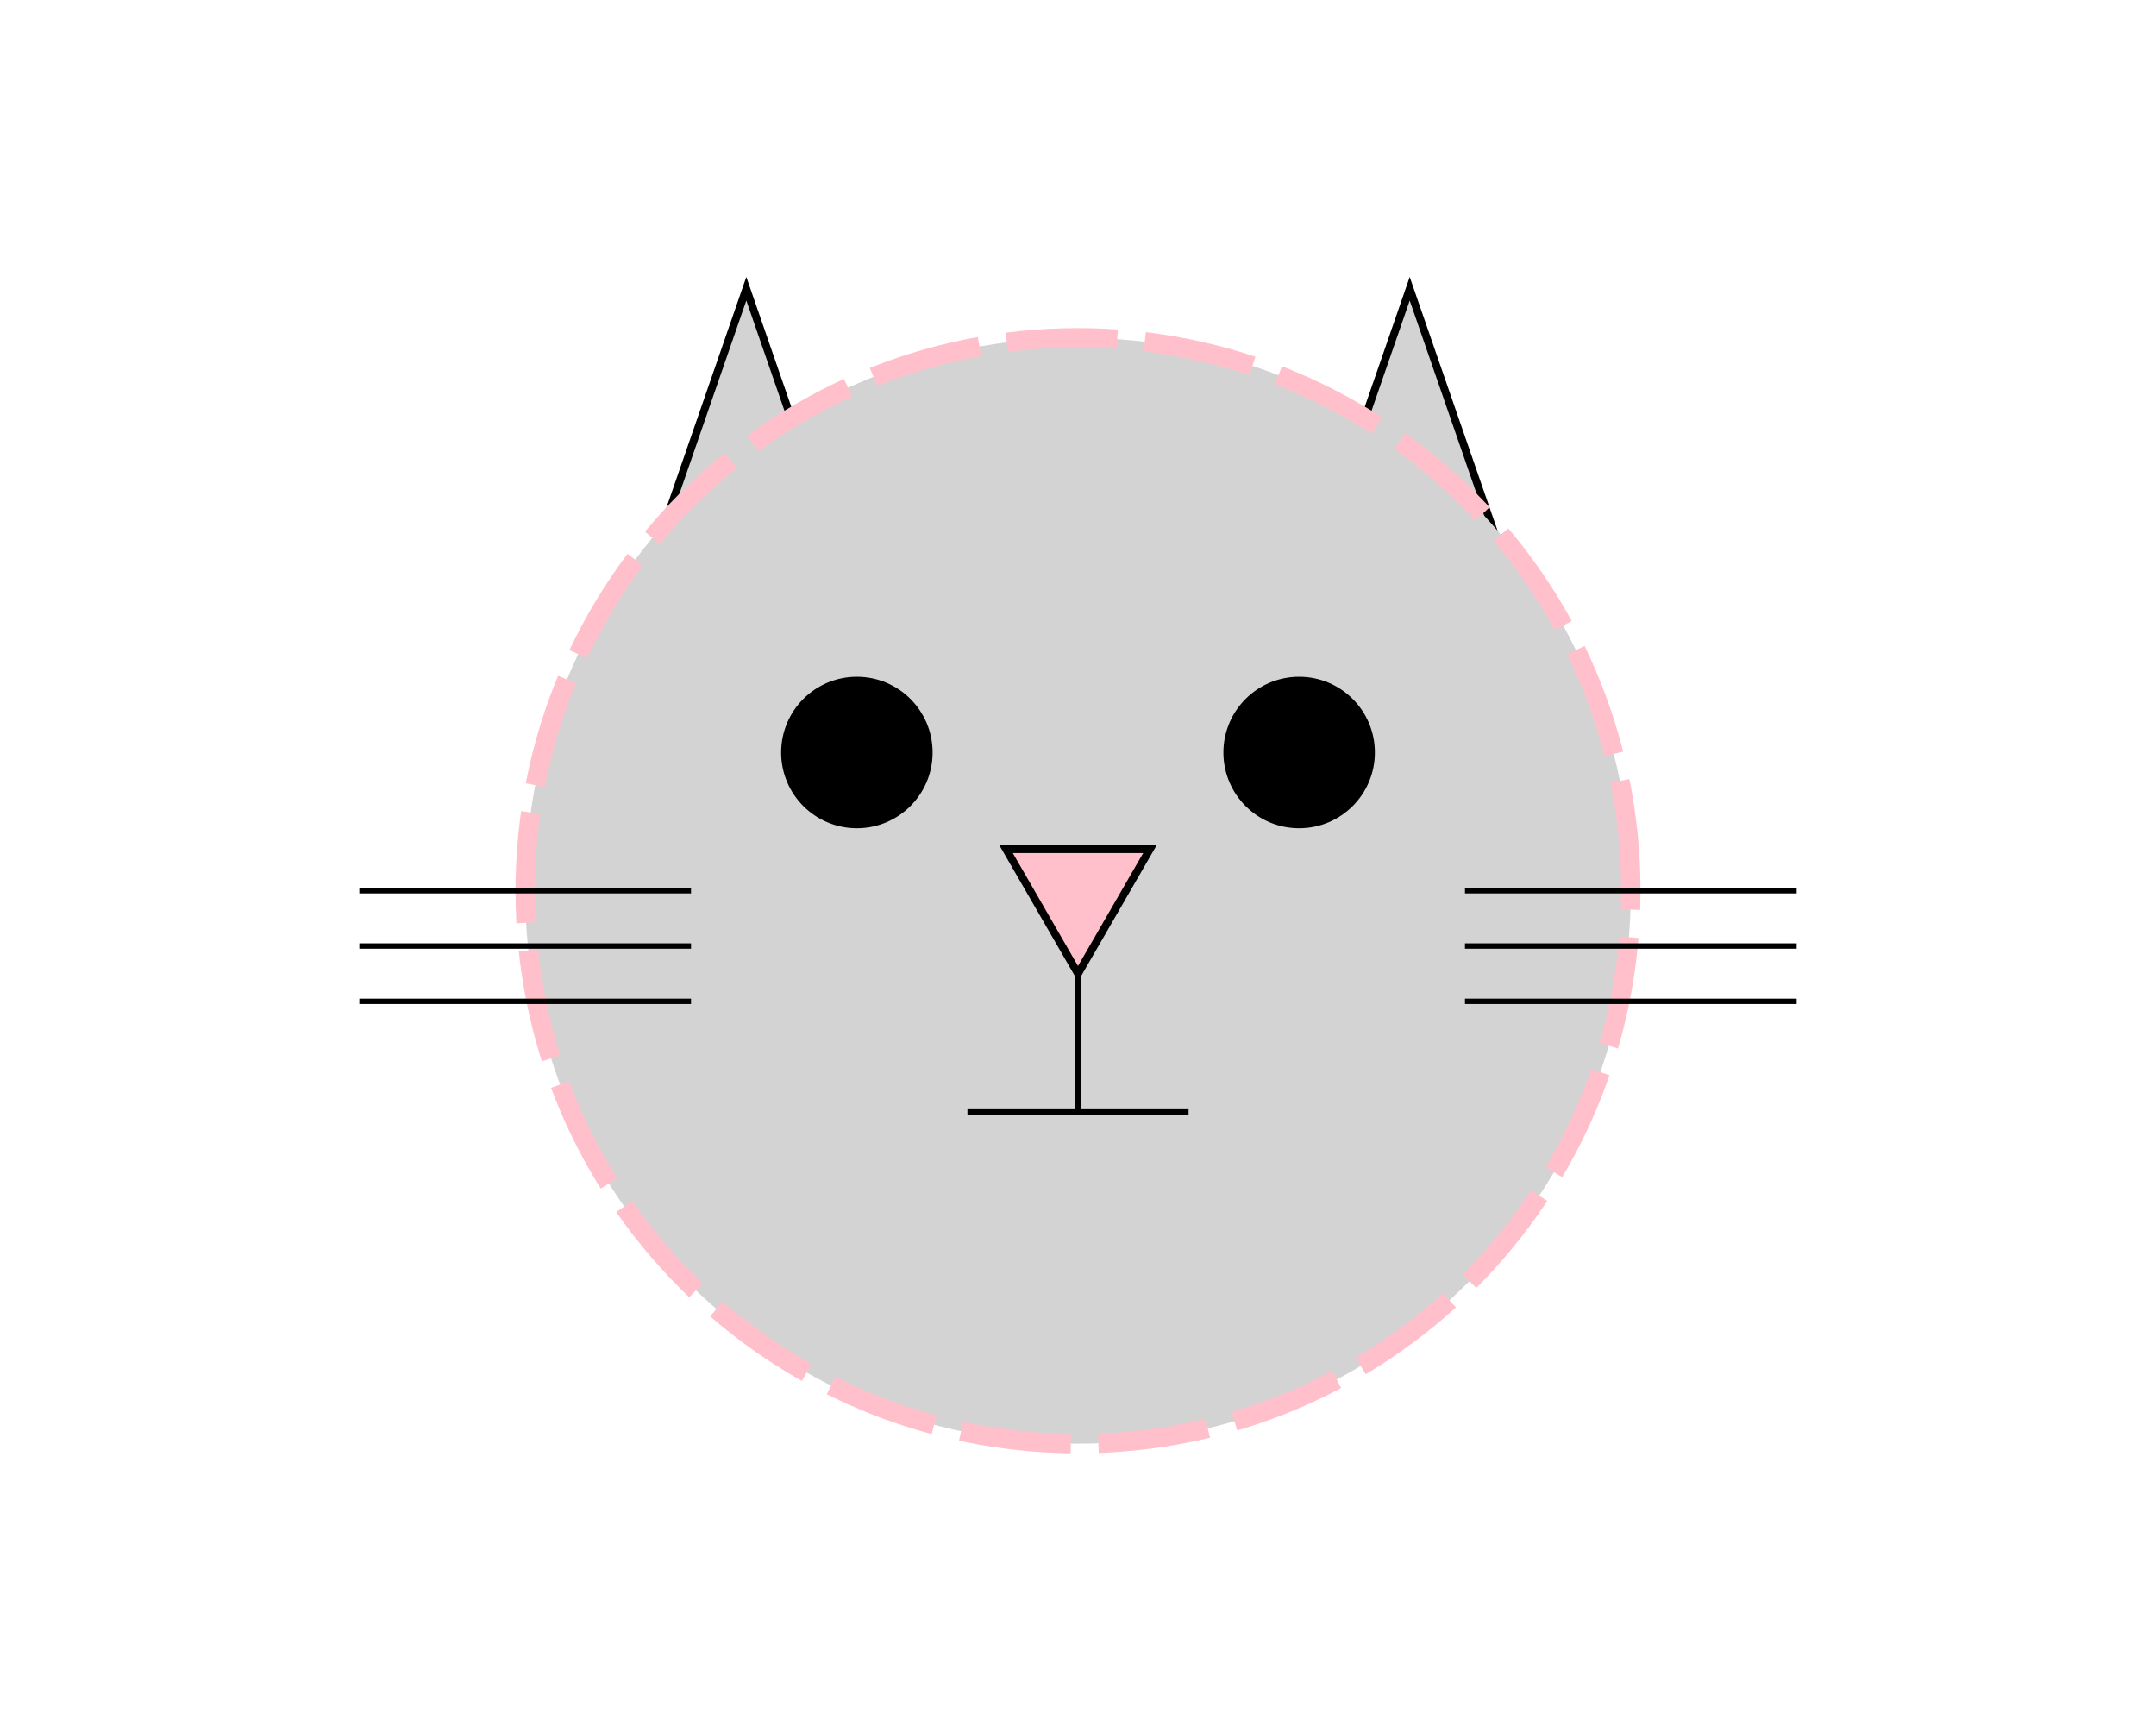
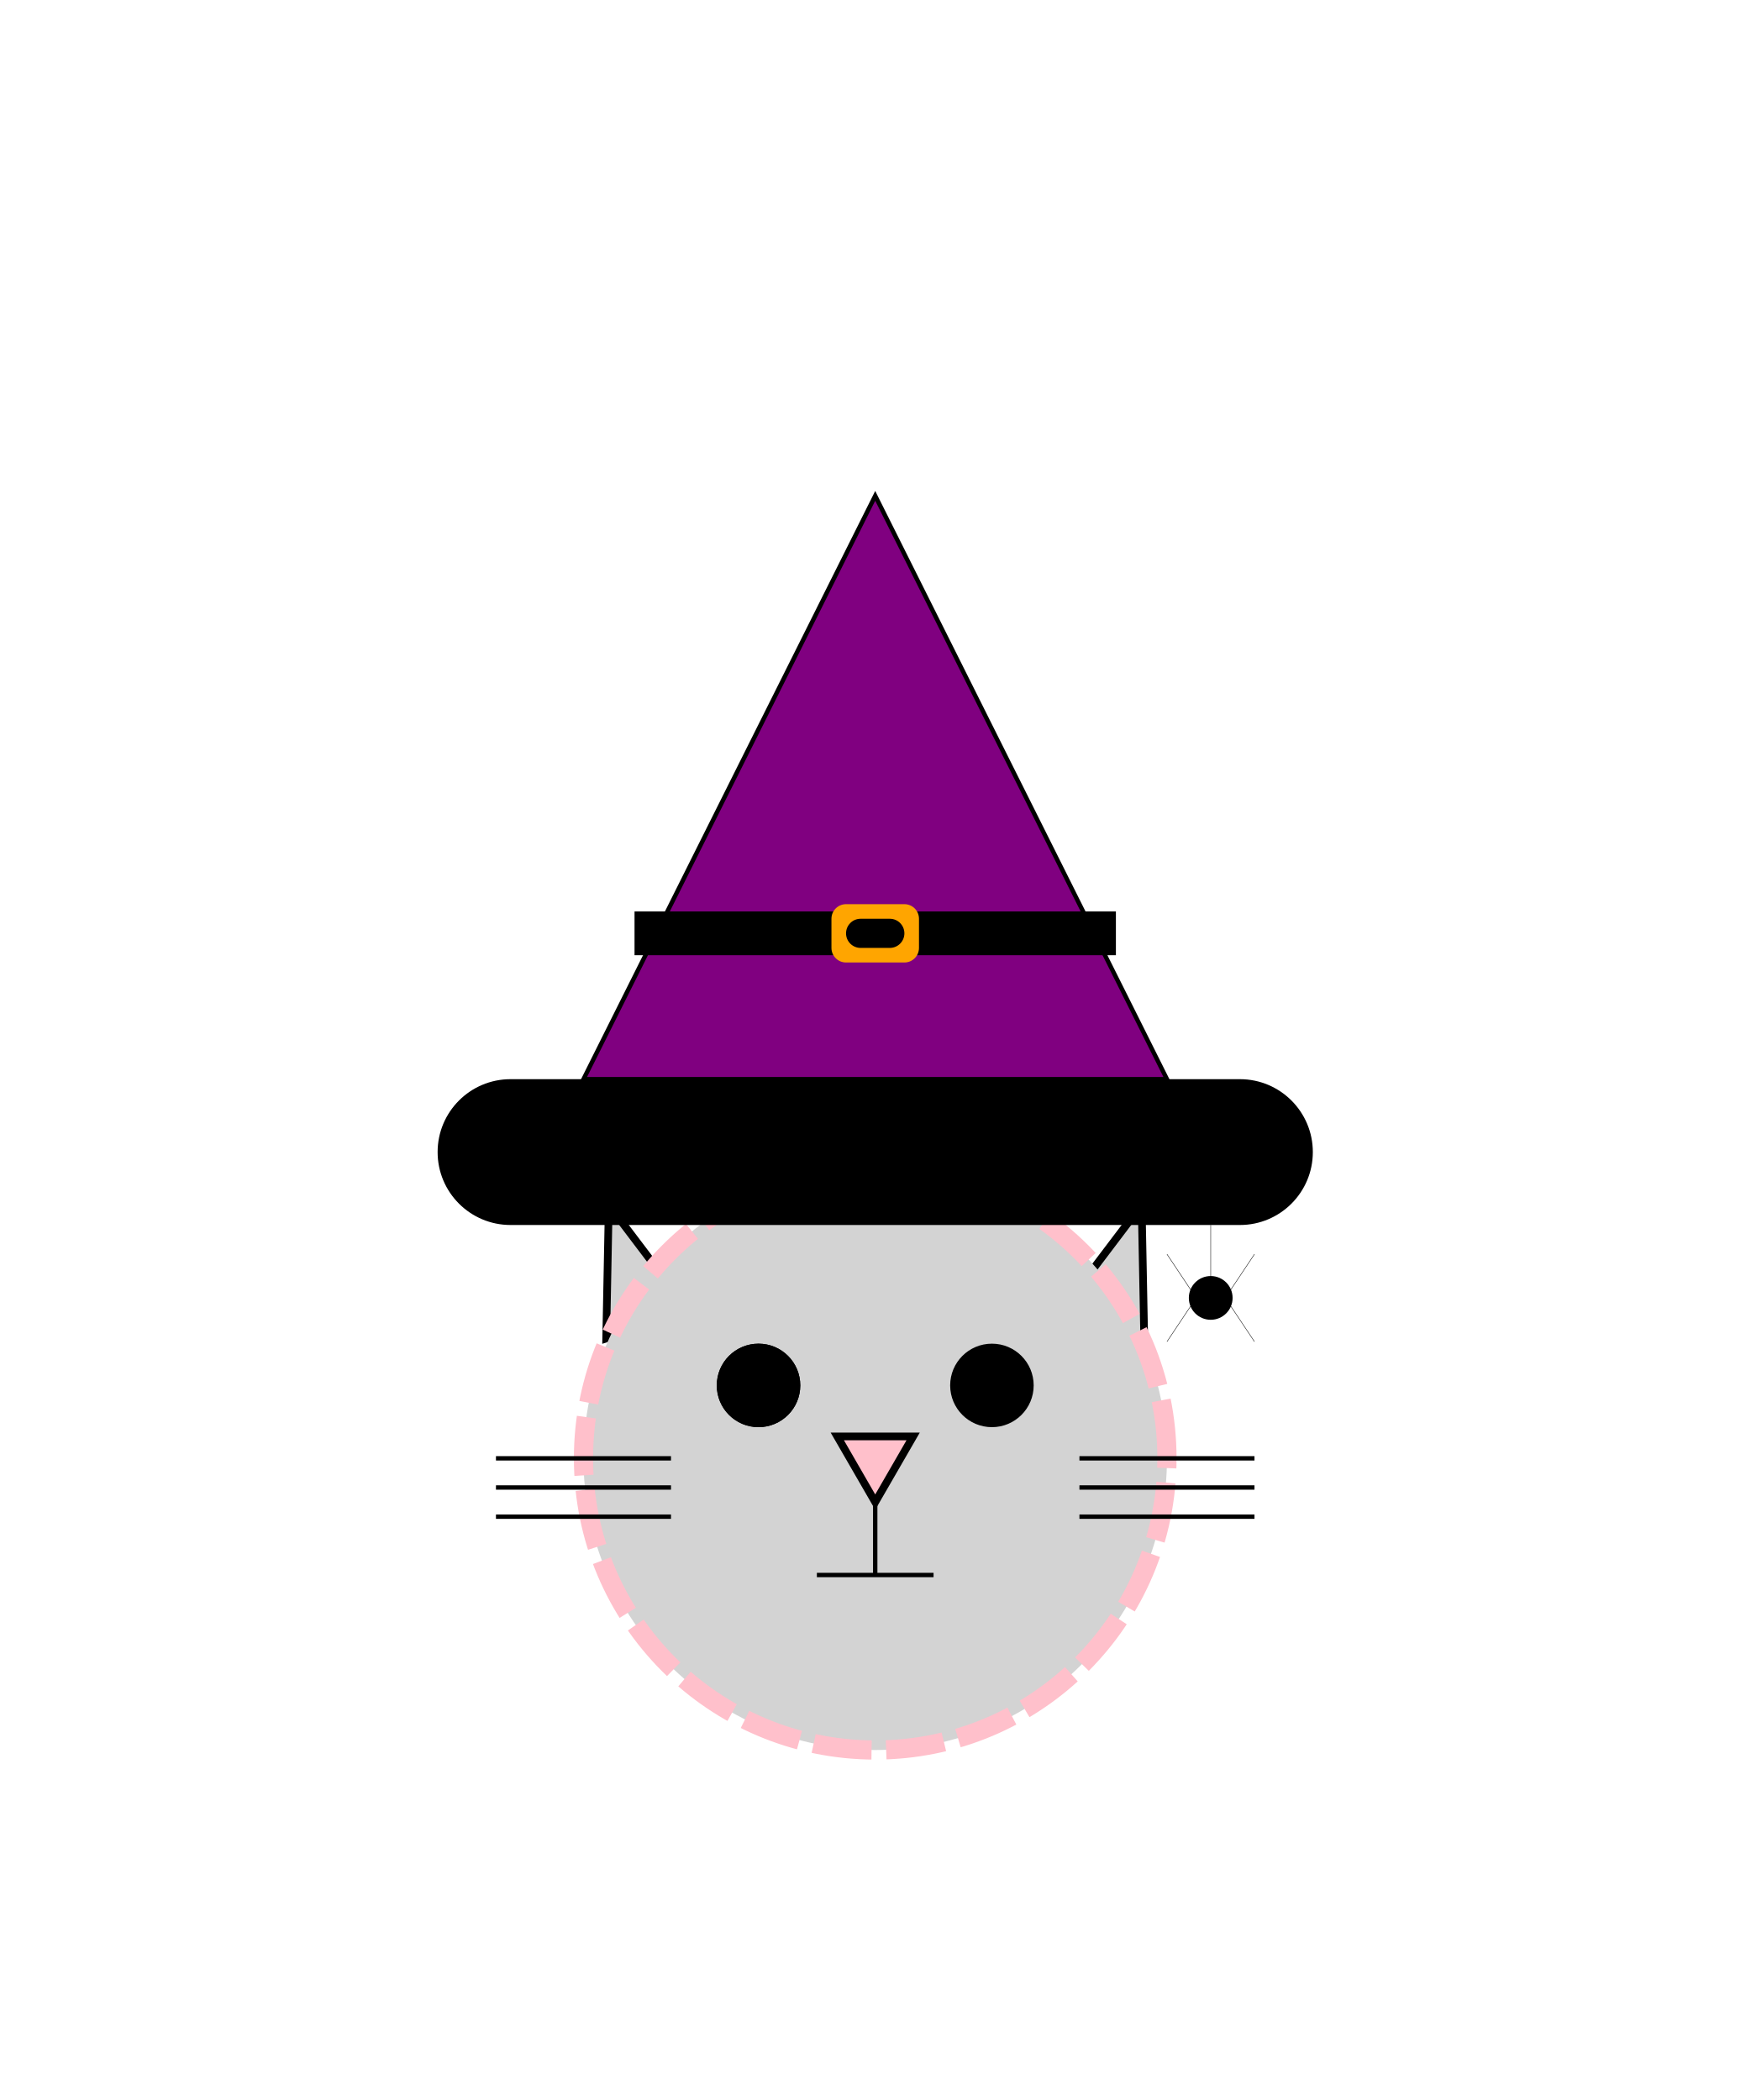
- <svg xmlns="http://www.w3.org/2000/svg" font-size="1" stroke="rgb(0,0,0)" width="200" viewBox="0.0 0.0 200.0 160.667" version="1.1" stroke-opacity="1" height="160.667">
+ <svg xmlns="http://www.w3.org/2000/svg" font-size="1" stroke="rgb(0,0,0)" width="200" viewBox="0.0 0.0 200.0 240.0" version="1.1" stroke-opacity="1" height="240">
  <defs />
-   <g stroke="rgb(0,0,0)" fill="rgb(211,211,211)" stroke-miterlimit="10.0" stroke-linecap="butt" stroke-linejoin="miter" stroke-opacity="1.0" stroke-width="0.717" fill-opacity="1.0">
-     <path d="M 138.462,48.984 l -7.692,-22.206 l -7.692,22.206 Z" />
+   <g stroke="rgb(0,0,0)" fill="rgb(211,211,211)" stroke-miterlimit="10.0" stroke-linecap="butt" stroke-linejoin="miter" stroke-opacity="1.0" stroke-width="0.876" fill-opacity="1.0">
+     <path d="M 130.736,152.972 l -0.295,-15.272 l -9.216,12.182 Z" />
  </g>
-   <g stroke="rgb(0,0,0)" fill="rgb(211,211,211)" stroke-miterlimit="10.0" stroke-linecap="butt" stroke-linejoin="miter" stroke-opacity="1.0" stroke-width="0.717" fill-opacity="1.0">
-     <path d="M 76.923,48.984 l -7.692,-22.206 l -7.692,22.206 Z" />
+   <g stroke="rgb(0,0,0)" fill="rgb(211,211,211)" stroke-miterlimit="10.0" stroke-linecap="butt" stroke-linejoin="miter" stroke-opacity="1.0" stroke-width="0.876" fill-opacity="1.0">
+     <path d="M 78.774,149.882 l -9.216,-12.182 l -0.295,15.272 Z" />
  </g>
-   <g stroke="rgb(255,192,203)" stroke-dashoffset="0.0" fill="rgb(211,211,211)" stroke-miterlimit="10.0" stroke-dasharray="10.256,2.564" stroke-linecap="butt" stroke-linejoin="miter" stroke-opacity="1.0" stroke-width="1.793" fill-opacity="1.0">
-     <path d="M 151.282,82.607 c 0,-28.322 -22.96,-51.282 -51.282 -51.282c -28.322,-0 -51.282,22.96 -51.282 51.282c -0,28.322 22.96,51.282 51.282 51.282c 28.322,0 51.282,-22.96 51.282 -51.282Z" />
+   <g stroke="rgb(255,192,203)" stroke-dashoffset="0.0" fill="rgb(211,211,211)" stroke-miterlimit="10.0" stroke-dasharray="6.667,1.667" stroke-linecap="butt" stroke-linejoin="miter" stroke-opacity="1.0" stroke-width="2.191" fill-opacity="1.0">
+     <path d="M 133.333,166.667 c 0,-18.41 -14.924,-33.333 -33.333 -33.333c -18.41,-0 -33.333,14.924 -33.333 33.333c -0,18.41 14.924,33.333 33.333 33.333c 18.41,0 33.333,-14.924 33.333 -33.333Z" />
  </g>
  <g stroke="rgb(0,0,0)" fill="rgb(0,0,0)" stroke-miterlimit="10.0" stroke-linecap="butt" stroke-linejoin="miter" stroke-opacity="1.0" stroke-width="0.5" fill-opacity="0.0">
-     <path d="M 135.897,92.864 h 30.769 " />
+     <path d="M 123.333,173.333 h 20 " />
  </g>
  <g stroke="rgb(0,0,0)" fill="rgb(0,0,0)" stroke-miterlimit="10.0" stroke-linecap="butt" stroke-linejoin="miter" stroke-opacity="1.0" stroke-width="0.5" fill-opacity="0.0">
-     <path d="M 33.333,92.864 h 30.769 " />
+     <path d="M 56.667,173.333 h 20 " />
  </g>
  <g stroke="rgb(0,0,0)" fill="rgb(0,0,0)" stroke-miterlimit="10.0" stroke-linecap="butt" stroke-linejoin="miter" stroke-opacity="1.0" stroke-width="0.5" fill-opacity="0.0">
-     <path d="M 135.897,87.736 h 30.769 " />
+     <path d="M 123.333,170 h 20 " />
  </g>
  <g stroke="rgb(0,0,0)" fill="rgb(0,0,0)" stroke-miterlimit="10.0" stroke-linecap="butt" stroke-linejoin="miter" stroke-opacity="1.0" stroke-width="0.5" fill-opacity="0.0">
-     <path d="M 33.333,87.736 h 30.769 " />
+     <path d="M 56.667,170 h 20 " />
  </g>
  <g stroke="rgb(0,0,0)" fill="rgb(0,0,0)" stroke-miterlimit="10.0" stroke-linecap="butt" stroke-linejoin="miter" stroke-opacity="1.0" stroke-width="0.5" fill-opacity="0.0">
-     <path d="M 135.897,82.607 h 30.769 " />
+     <path d="M 123.333,166.667 h 20 " />
  </g>
  <g stroke="rgb(0,0,0)" fill="rgb(0,0,0)" stroke-miterlimit="10.0" stroke-linecap="butt" stroke-linejoin="miter" stroke-opacity="1.0" stroke-width="0.5" fill-opacity="0.0">
-     <path d="M 33.333,82.607 h 30.769 " />
+     <path d="M 56.667,166.667 h 20 " />
  </g>
  <g stroke="rgb(0,0,0)" fill="rgb(0,0,0)" stroke-miterlimit="10.0" stroke-linecap="butt" stroke-linejoin="miter" stroke-opacity="1.0" stroke-width="0.5" fill-opacity="0.0">
-     <path d="M 89.744,103.12 h 20.513 " />
+     <path d="M 93.333,180 h 13.333 " />
  </g>
  <g stroke="rgb(0,0,0)" fill="rgb(0,0,0)" stroke-miterlimit="10.0" stroke-linecap="butt" stroke-linejoin="miter" stroke-opacity="1.0" stroke-width="0.5" fill-opacity="0.0">
-     <path d="M 100,82.607 v 20.513 " />
+     <path d="M 100,166.667 v 13.333 " />
  </g>
-   <g stroke="rgb(0,0,0)" fill="rgb(255,192,203)" stroke-miterlimit="10.0" stroke-linecap="butt" stroke-linejoin="miter" stroke-opacity="1.0" stroke-width="0.717" fill-opacity="1.0">
-     <path d="M 93.333,78.758 l 6.667,11.547 l 6.667,-11.547 Z" />
+   <g stroke="rgb(0,0,0)" fill="rgb(255,192,203)" stroke-miterlimit="10.0" stroke-linecap="butt" stroke-linejoin="miter" stroke-opacity="1.0" stroke-width="0.876" fill-opacity="1.0">
+     <path d="M 95.667,164.165 l 4.333,7.506 l 4.333,-7.506 Z" />
  </g>
-   <g stroke="rgb(0,0,0)" fill="rgb(0,0,0)" stroke-miterlimit="10.0" stroke-linecap="butt" stroke-linejoin="miter" stroke-opacity="1.0" stroke-width="0.717" fill-opacity="1.0">
-     <path d="M 127.18,69.787 c 0,-3.682 -2.985,-6.667 -6.667 -6.667c -3.682,-0 -6.667,2.985 -6.667 6.667c -0,3.682 2.985,6.667 6.667 6.667c 3.682,0 6.667,-2.985 6.667 -6.667Z" />
+   <g stroke="rgb(0,0,0)" fill="rgb(0,0,0)" stroke-miterlimit="10.0" stroke-linecap="butt" stroke-linejoin="miter" stroke-opacity="1.0" stroke-width="0.876" fill-opacity="1.0">
+     <path d="M 117.667,158.333 c 0,-2.393 -1.94,-4.333 -4.333 -4.333c -2.393,-0 -4.333,1.94 -4.333 4.333c -0,2.393 1.94,4.333 4.333 4.333c 2.393,0 4.333,-1.94 4.333 -4.333Z" />
  </g>
-   <g stroke="rgb(0,0,0)" fill="rgb(0,0,0)" stroke-miterlimit="10.0" stroke-linecap="butt" stroke-linejoin="miter" stroke-opacity="1.0" stroke-width="0.717" fill-opacity="1.0">
-     <path d="M 86.154,69.787 c 0,-3.682 -2.985,-6.667 -6.667 -6.667c -3.682,-0 -6.667,2.985 -6.667 6.667c -0,3.682 2.985,6.667 6.667 6.667c 3.682,0 6.667,-2.985 6.667 -6.667Z" />
+   <g stroke="rgb(0,0,0)" fill="rgb(0,0,0)" stroke-miterlimit="10.0" stroke-linecap="butt" stroke-linejoin="miter" stroke-opacity="1.0" stroke-width="0.876" fill-opacity="1.0">
+     <path d="M 91,158.333 c 0,-2.393 -1.94,-4.333 -4.333 -4.333c -2.393,-0 -4.333,1.94 -4.333 4.333c -0,2.393 1.94,4.333 4.333 4.333c 2.393,0 4.333,-1.94 4.333 -4.333Z" />
+   </g>
+   <g stroke="rgb(0,0,0)" fill="rgb(0,0,0)" stroke-miterlimit="10.0" stroke-linecap="butt" stroke-linejoin="miter" stroke-opacity="1.0" stroke-width="0.876" fill-opacity="1.0">
+     <path d="M 91,158.333 c 0,-2.393 -1.94,-4.333 -4.333 -4.333c -2.393,-0 -4.333,1.94 -4.333 4.333c -0,2.393 1.94,4.333 4.333 4.333c 2.393,0 4.333,-1.94 4.333 -4.333Z" />
+   </g>
+   <g stroke="rgb(0,0,0)" fill="rgb(0,0,0)" stroke-miterlimit="10.0" stroke-linecap="butt" stroke-linejoin="miter" stroke-opacity="1.0" stroke-width="5.0e-2" fill-opacity="0.0">
+     <path d="M 138.333,140 v 8.333 " />
+   </g>
+   <g stroke="rgb(0,0,0)" fill="rgb(0,0,0)" stroke-miterlimit="10.0" stroke-linecap="butt" stroke-linejoin="miter" stroke-opacity="1.0" stroke-width="5.0e-2" fill-opacity="0.0">
+     <path d="M 140,148.333 l 3.333,-5 " />
+   </g>
+   <g stroke="rgb(0,0,0)" fill="rgb(0,0,0)" stroke-miterlimit="10.0" stroke-linecap="butt" stroke-linejoin="miter" stroke-opacity="1.0" stroke-width="5.0e-2" fill-opacity="0.0">
+     <path d="M 136.667,148.333 l -3.333,-5 " />
+   </g>
+   <g stroke="rgb(0,0,0)" fill="rgb(0,0,0)" stroke-miterlimit="10.0" stroke-linecap="butt" stroke-linejoin="miter" stroke-opacity="1.0" stroke-width="5.0e-2" fill-opacity="0.0">
+     <path d="M 140,148.333 l 3.333,5 " />
+   </g>
+   <g stroke="rgb(0,0,0)" fill="rgb(0,0,0)" stroke-miterlimit="10.0" stroke-linecap="butt" stroke-linejoin="miter" stroke-opacity="1.0" stroke-width="5.0e-2" fill-opacity="0.0">
+     <path d="M 136.667,148.333 l -3.333,5 " />
+   </g>
+   <g stroke="rgb(0,0,0)" fill="rgb(0,0,0)" stroke-miterlimit="10.0" stroke-linecap="butt" stroke-linejoin="miter" stroke-opacity="1.0" stroke-width="0.0" fill-opacity="1.0">
+     <path d="M 140.833,148.333 c 0,-1.381 -1.119,-2.5 -2.5 -2.5c -1.381,-0 -2.5,1.119 -2.5 2.5c -0,1.381 1.119,2.5 2.5 2.5c 1.381,0 2.5,-1.119 2.5 -2.5Z" />
+   </g>
+   <g stroke="rgb(0,0,0)" fill="rgb(128,0,128)" stroke-miterlimit="10.0" stroke-linecap="butt" stroke-linejoin="miter" stroke-opacity="1.0" stroke-width="0.5" fill-opacity="1.0">
+     <path d="M 100,56.667 l -33.333,66.667 h 66.667 Z" />
+   </g>
+   <g stroke="rgb(0,0,0)" fill="rgb(255,255,0)" stroke-miterlimit="10.0" stroke-linecap="butt" stroke-linejoin="miter" stroke-opacity="1.0" stroke-width="0.5" fill-opacity="1.0">
+     <path d="M 146.478,131.667 l -7.217,-4.167 v 8.333 Z" />
+   </g>
+   <g stroke="rgb(0,0,0)" fill="rgb(255,255,0)" stroke-miterlimit="10.0" stroke-linecap="butt" stroke-linejoin="miter" stroke-opacity="1.0" stroke-width="0.5" fill-opacity="1.0">
+     <path d="M 129.811,131.667 l -7.217,-4.167 v 8.333 Z" />
+   </g>
+   <g stroke="rgb(0,0,0)" fill="rgb(255,255,0)" stroke-miterlimit="10.0" stroke-linecap="butt" stroke-linejoin="miter" stroke-opacity="1.0" stroke-width="0.5" fill-opacity="1.0">
+     <path d="M 113.145,131.667 l -7.217,-4.167 v 8.333 Z" />
+   </g>
+   <g stroke="rgb(0,0,0)" fill="rgb(255,255,0)" stroke-miterlimit="10.0" stroke-linecap="butt" stroke-linejoin="miter" stroke-opacity="1.0" stroke-width="0.5" fill-opacity="1.0">
+     <path d="M 96.478,131.667 l -7.217,-4.167 v 8.333 Z" />
+   </g>
+   <g stroke="rgb(0,0,0)" fill="rgb(255,255,0)" stroke-miterlimit="10.0" stroke-linecap="butt" stroke-linejoin="miter" stroke-opacity="1.0" stroke-width="0.5" fill-opacity="1.0">
+     <path d="M 79.811,131.667 l -7.217,-4.167 v 8.333 Z" />
+   </g>
+   <g stroke="rgb(0,0,0)" fill="rgb(255,255,0)" stroke-miterlimit="10.0" stroke-linecap="butt" stroke-linejoin="miter" stroke-opacity="1.0" stroke-width="0.5" fill-opacity="1.0">
+     <path d="M 63.145,131.667 l -7.217,-4.167 v 8.333 Z" />
+   </g>
+   <g stroke="rgb(0,0,0)" fill="rgb(0,0,0)" stroke-miterlimit="10.0" stroke-linecap="butt" stroke-linejoin="miter" stroke-opacity="1.0" stroke-width="0.0" fill-opacity="1.0">
+     <path d="M 150,131.667 h 0 c 0,-4.602 -3.731,-8.333 -8.333 -8.333h -83.333 c -4.602,-0 -8.333,3.731 -8.333 8.333h 0 c -0,4.602 3.731,8.333 8.333 8.333h 83.333 c 4.602,0 8.333,-3.731 8.333 -8.333Z" />
+   </g>
+   <g stroke="rgb(0,0,0)" fill="rgb(0,0,0)" stroke-miterlimit="10.0" stroke-linecap="butt" stroke-linejoin="miter" stroke-opacity="1.0" stroke-width="0.0" fill-opacity="1.0">
+     <path d="M 127.5,109.167 l -0,-5 h -55 l -0,5 Z" />
+   </g>
+   <g stroke="rgb(0,0,0)" fill="rgb(255,165,0)" stroke-miterlimit="10.0" stroke-linecap="butt" stroke-linejoin="miter" stroke-opacity="1.0" stroke-width="0.0" fill-opacity="1.0">
+     <path d="M 105,108.333 v -3.333 c 0,-0.92 -0.746,-1.667 -1.667 -1.667h -6.667 c -0.92,-0 -1.667,0.746 -1.667 1.667v 3.333 c -0,0.92 0.746,1.667 1.667 1.667h 6.667 c 0.92,0 1.667,-0.746 1.667 -1.667Z" />
+   </g>
+   <g stroke="rgb(0,0,0)" fill="rgb(0,0,0)" stroke-miterlimit="10.0" stroke-linecap="butt" stroke-linejoin="miter" stroke-opacity="1.0" stroke-width="0.0" fill-opacity="1.0">
+     <path d="M 103.333,106.667 h 0 c 0,-0.92 -0.746,-1.667 -1.667 -1.667h -3.333 c -0.92,-0 -1.667,0.746 -1.667 1.667h 0 c -0,0.92 0.746,1.667 1.667 1.667h 3.333 c 0.92,0 1.667,-0.746 1.667 -1.667Z" />
  </g>
</svg>
